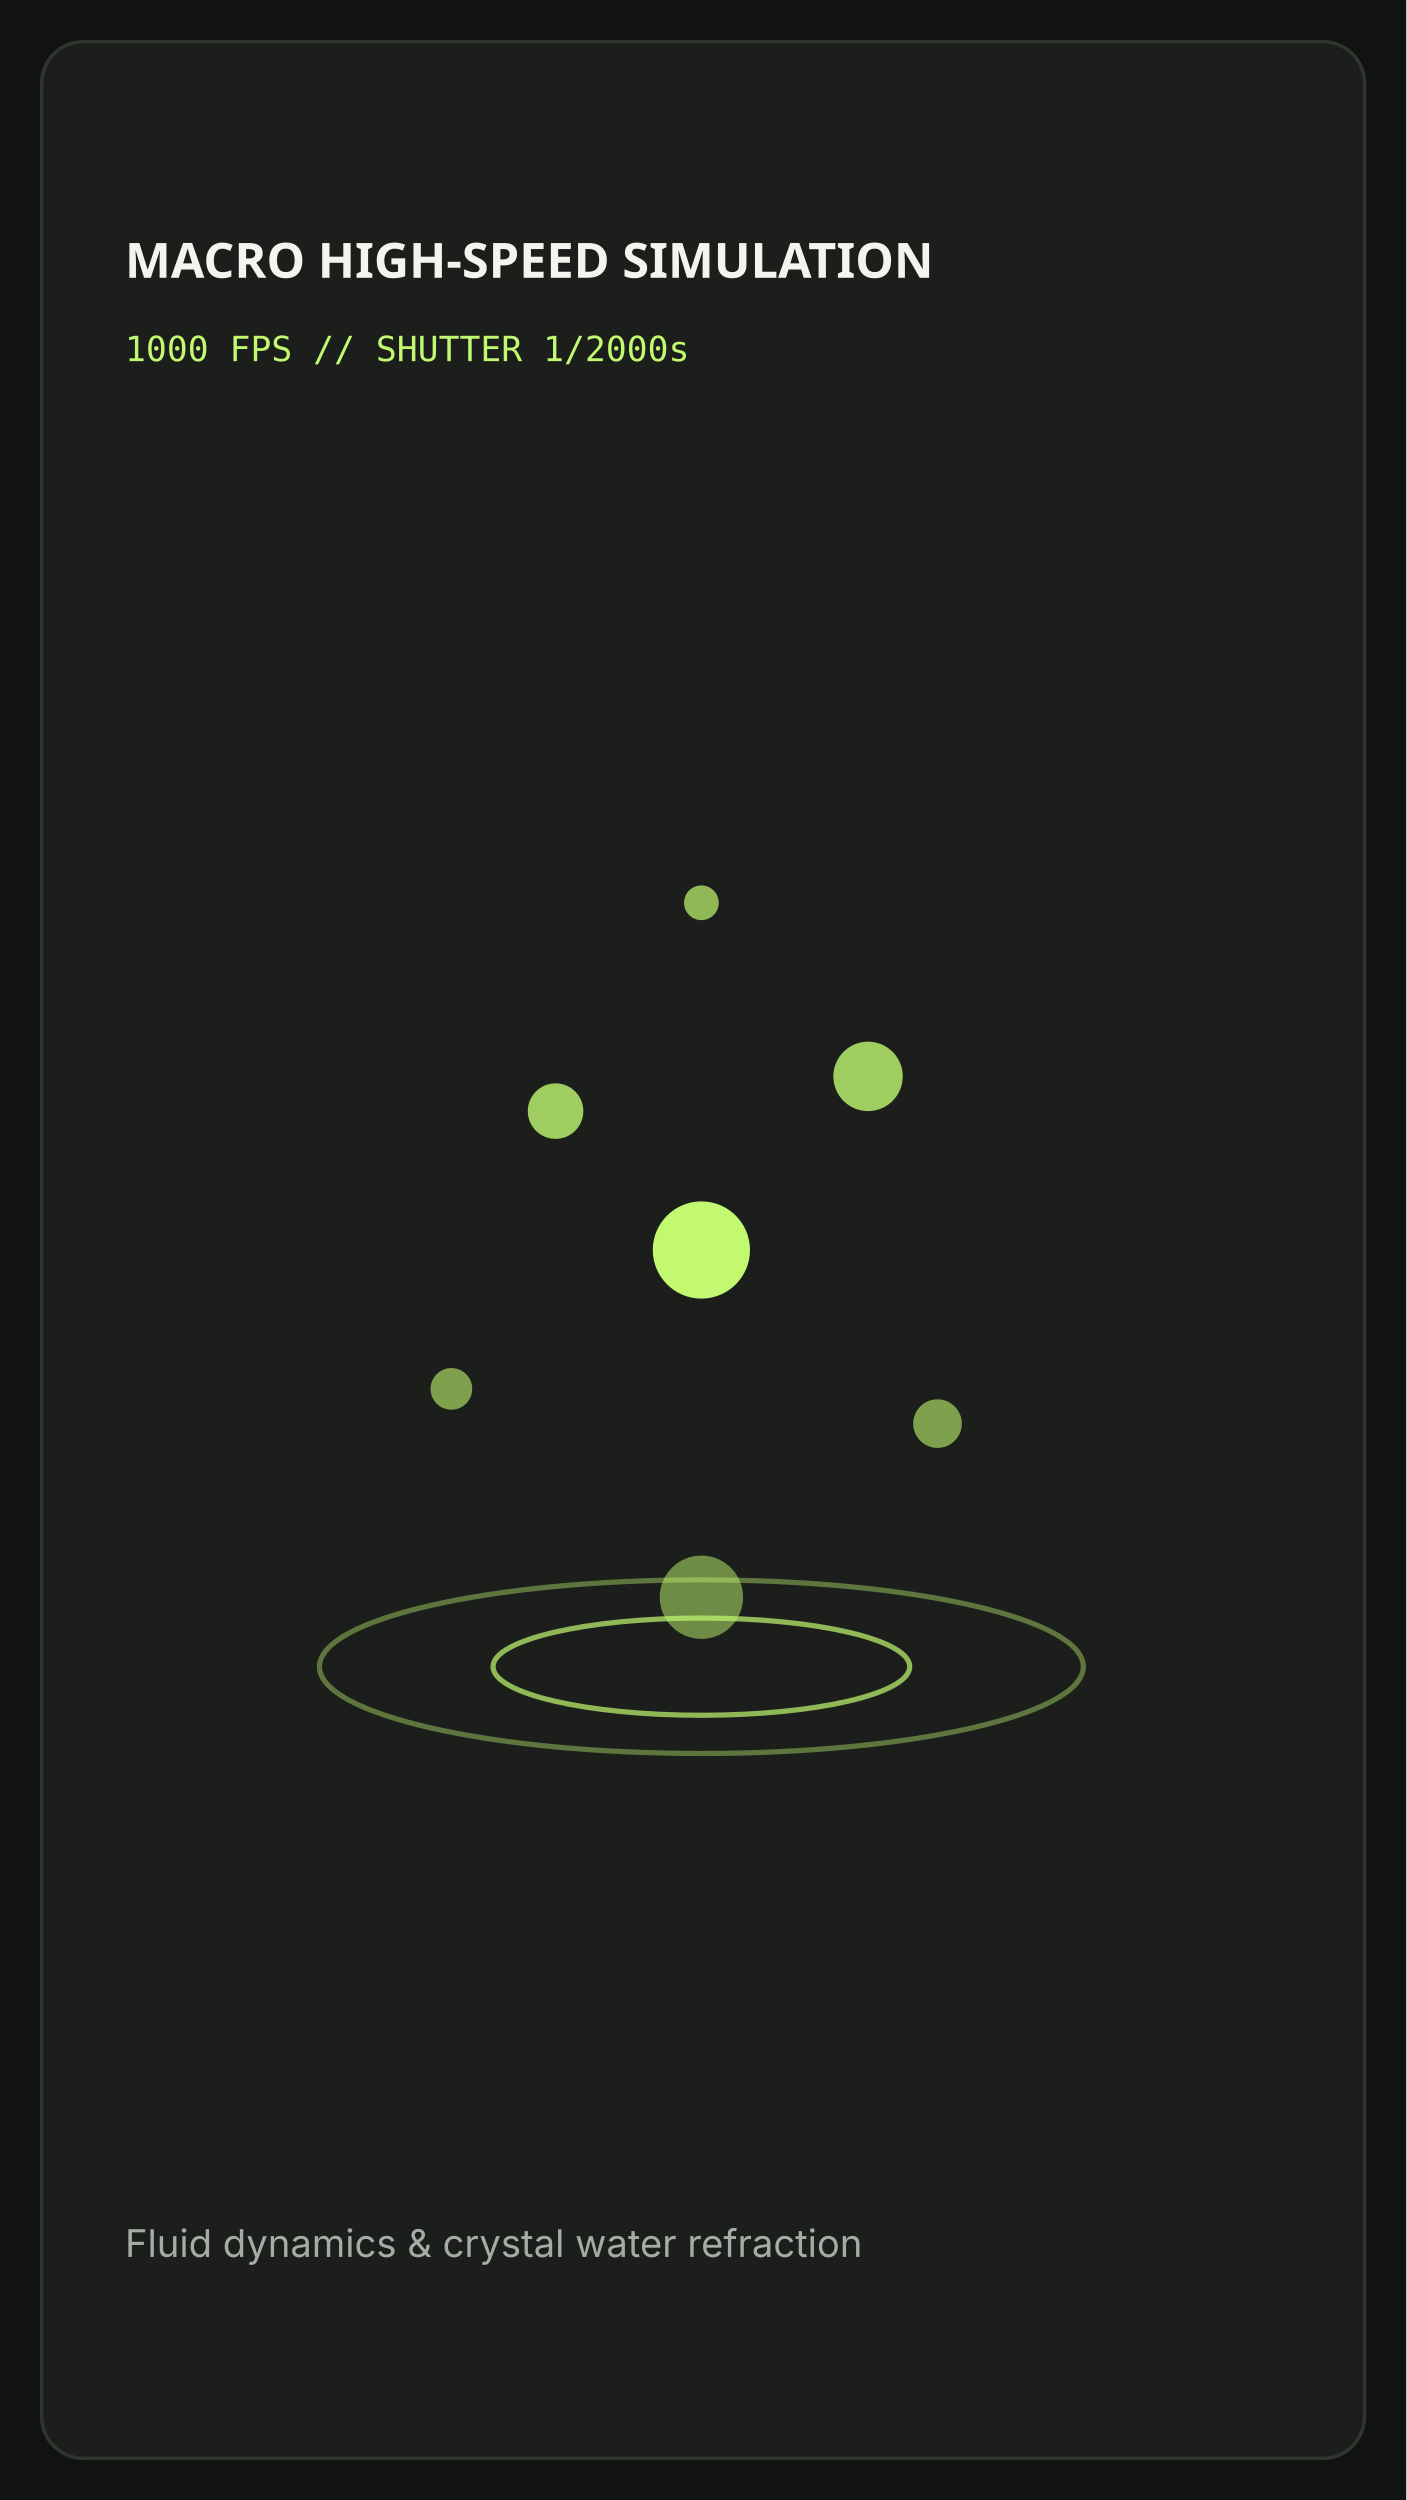
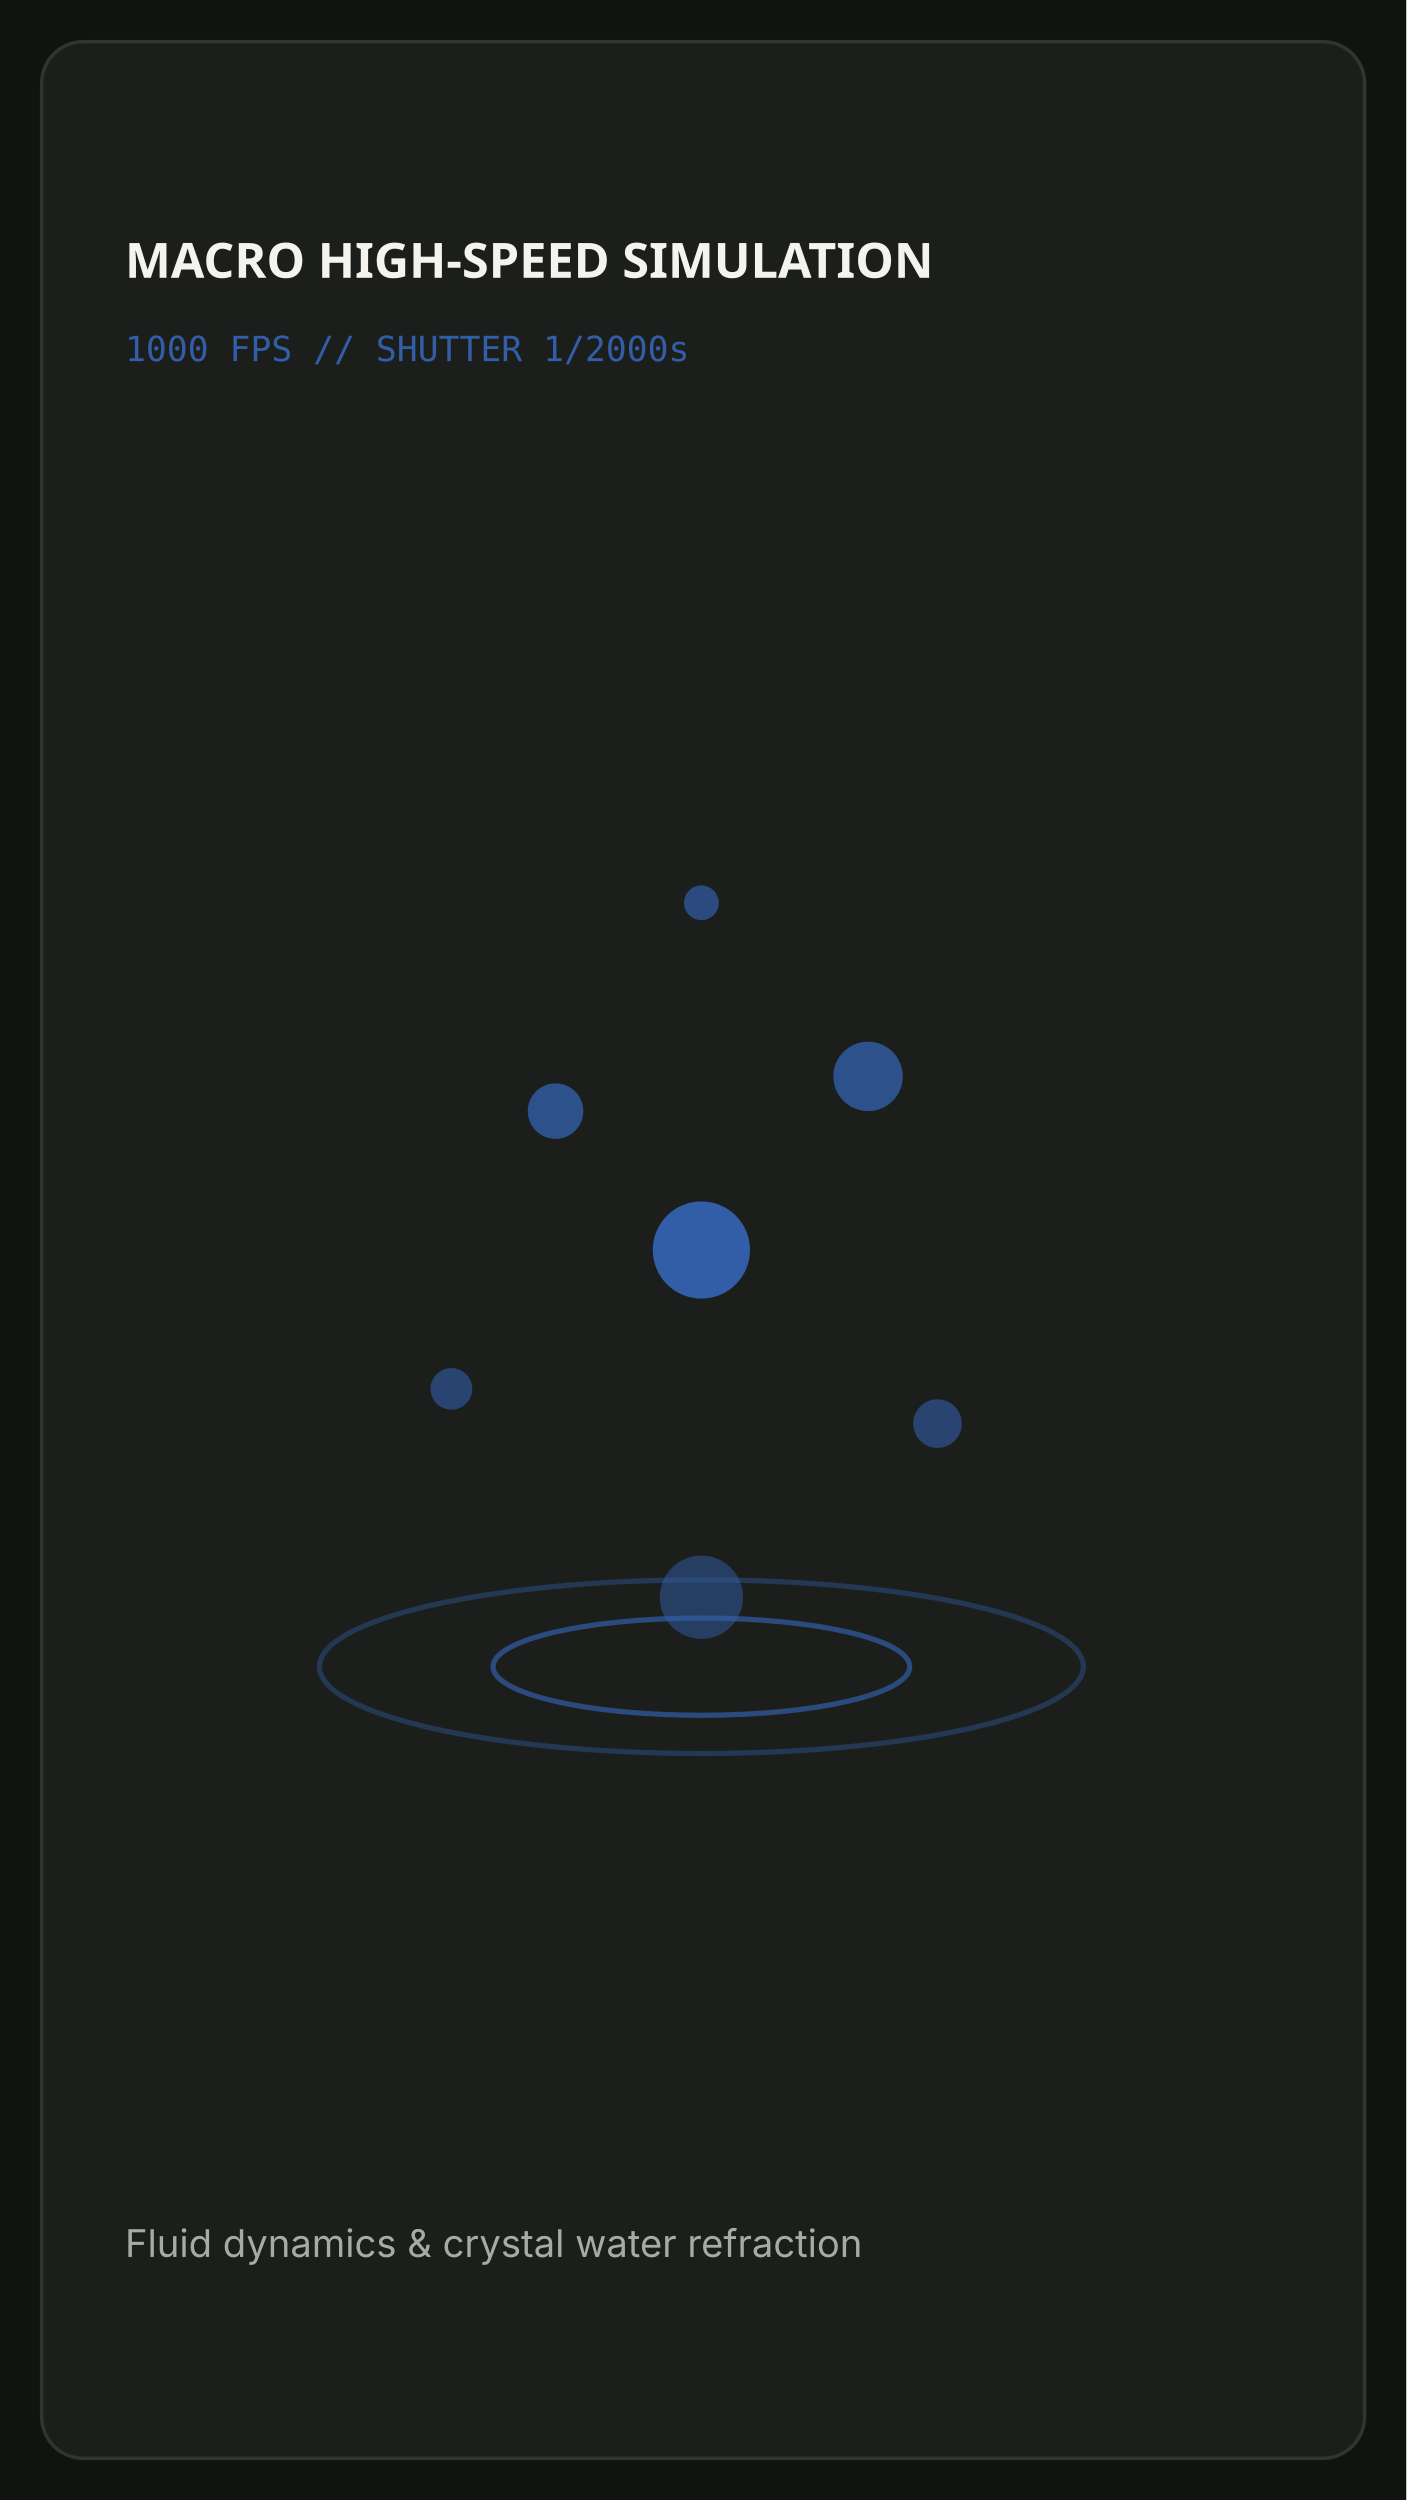
<svg xmlns="http://www.w3.org/2000/svg" width="405" height="720" viewBox="0 0 405 720" fill="none">
  <rect width="405" height="720" fill="#111311" />
  <rect x="12" y="12" width="381" height="696" rx="12" fill="#1B1E1B" stroke="#303530" />
-   <circle cx="202" cy="360" r="14" fill="#C2F970" />
-   <circle cx="160" cy="320" r="8" fill="#C2F970" opacity="0.8" />
-   <circle cx="250" cy="310" r="10" fill="#C2F970" opacity="0.8" />
-   <circle cx="130" cy="400" r="6" fill="#C2F970" opacity="0.6" />
-   <circle cx="270" cy="410" r="7" fill="#C2F970" opacity="0.6" />
-   <circle cx="202" cy="260" r="5" fill="#C2F970" opacity="0.7" />
-   <circle cx="202" cy="460" r="12" fill="#C2F970" opacity="0.5" />
-   <ellipse cx="202" cy="480" rx="110" ry="25" fill="none" stroke="#C2F970" stroke-width="1.5" opacity="0.4" />
-   <ellipse cx="202" cy="480" rx="60" ry="14" fill="none" stroke="#C2F970" stroke-width="1.5" opacity="0.7" />
+   <circle cx="202" cy="360" r="14" fill="#325ea8" />
+   <circle cx="160" cy="320" r="8" fill="#325ea8" opacity="0.8" />
+   <circle cx="250" cy="310" r="10" fill="#325ea8" opacity="0.8" />
+   <circle cx="130" cy="400" r="6" fill="#325ea8" opacity="0.6" />
+   <circle cx="270" cy="410" r="7" fill="#325ea8" opacity="0.6" />
+   <circle cx="202" cy="260" r="5" fill="#325ea8" opacity="0.7" />
+   <circle cx="202" cy="460" r="12" fill="#325ea8" opacity="0.5" />
+   <ellipse cx="202" cy="480" rx="110" ry="25" fill="none" stroke="#325ea8" stroke-width="1.5" opacity="0.4" />
+   <ellipse cx="202" cy="480" rx="60" ry="14" fill="none" stroke="#325ea8" stroke-width="1.5" opacity="0.7" />
  <text x="36" y="80" fill="#F4F3ED" font-family="'Manrope', sans-serif" font-size="14" font-weight="700">MACRO HIGH-SPEED SIMULATION</text>
-   <text x="36" y="104" fill="#C2F970" font-family="'JetBrains Mono', monospace" font-size="10">1000 FPS // SHUTTER 1/2000s</text>
+   <text x="36" y="104" fill="#325ea8" font-family="'JetBrains Mono', monospace" font-size="10">1000 FPS // SHUTTER 1/2000s</text>
  <text x="36" y="650" fill="#A5ACA5" font-family="'Inter', sans-serif" font-size="11">Fluid dynamics &amp; crystal water refraction</text>
</svg>
